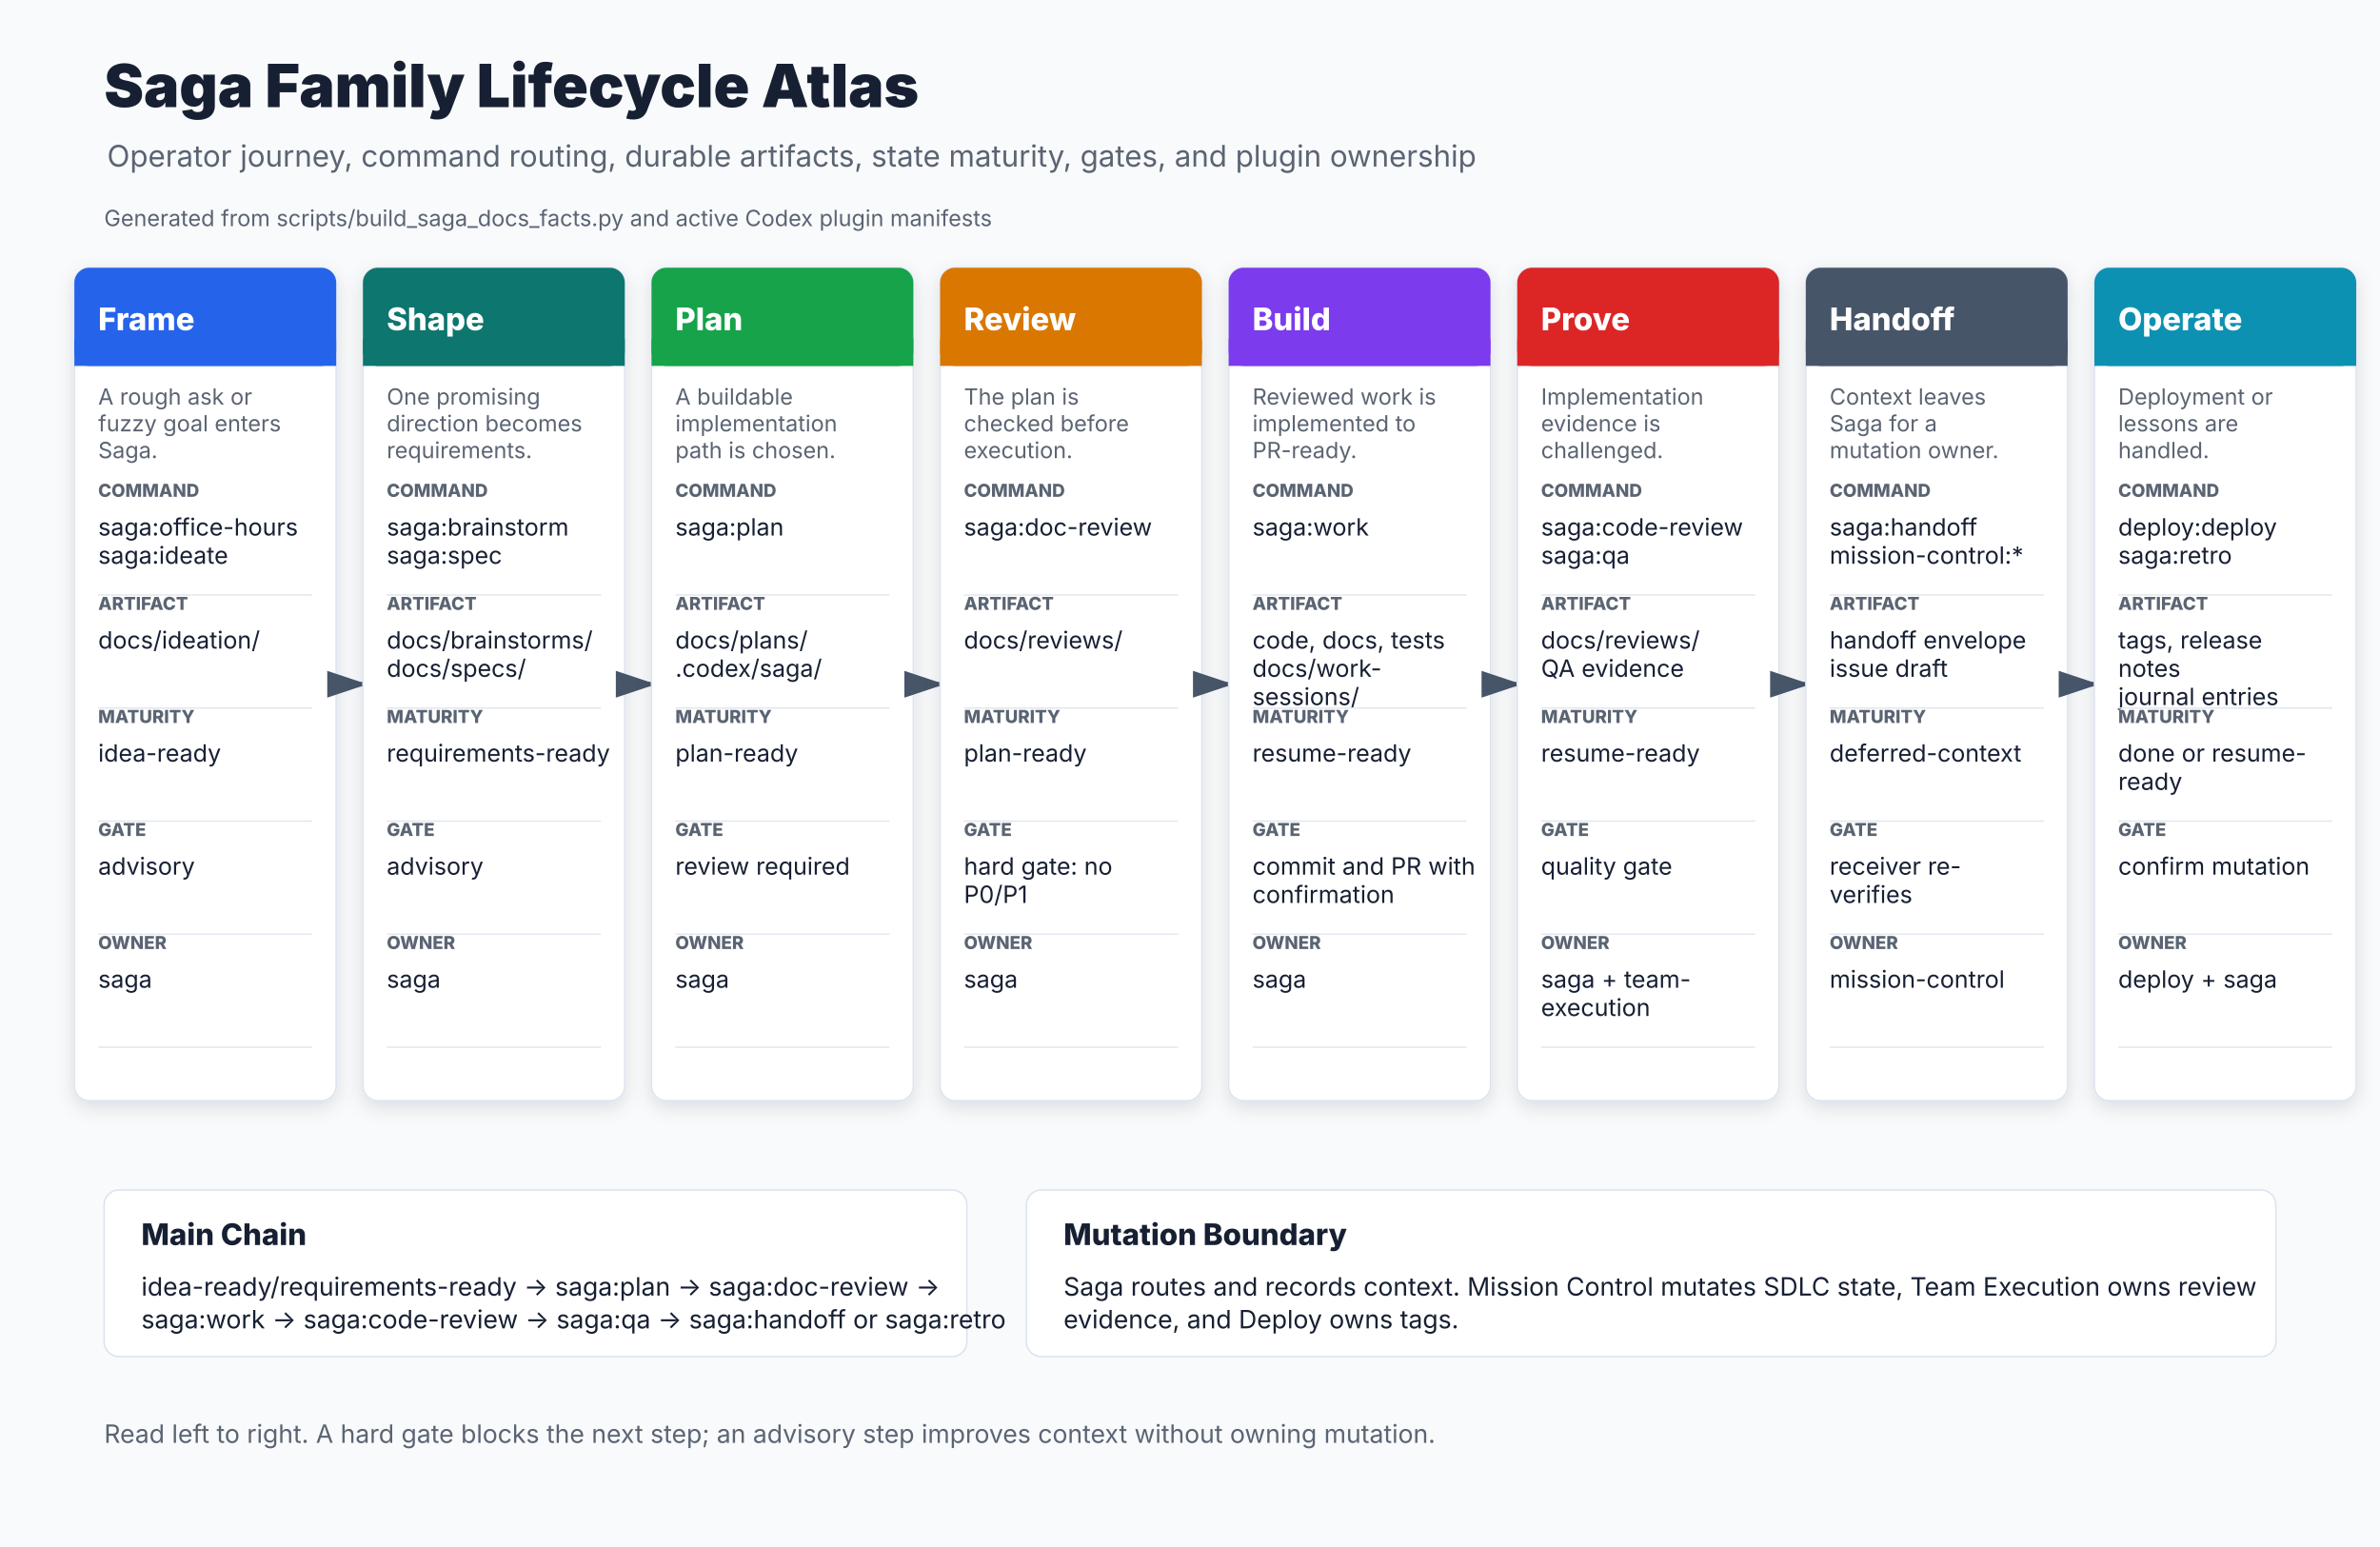
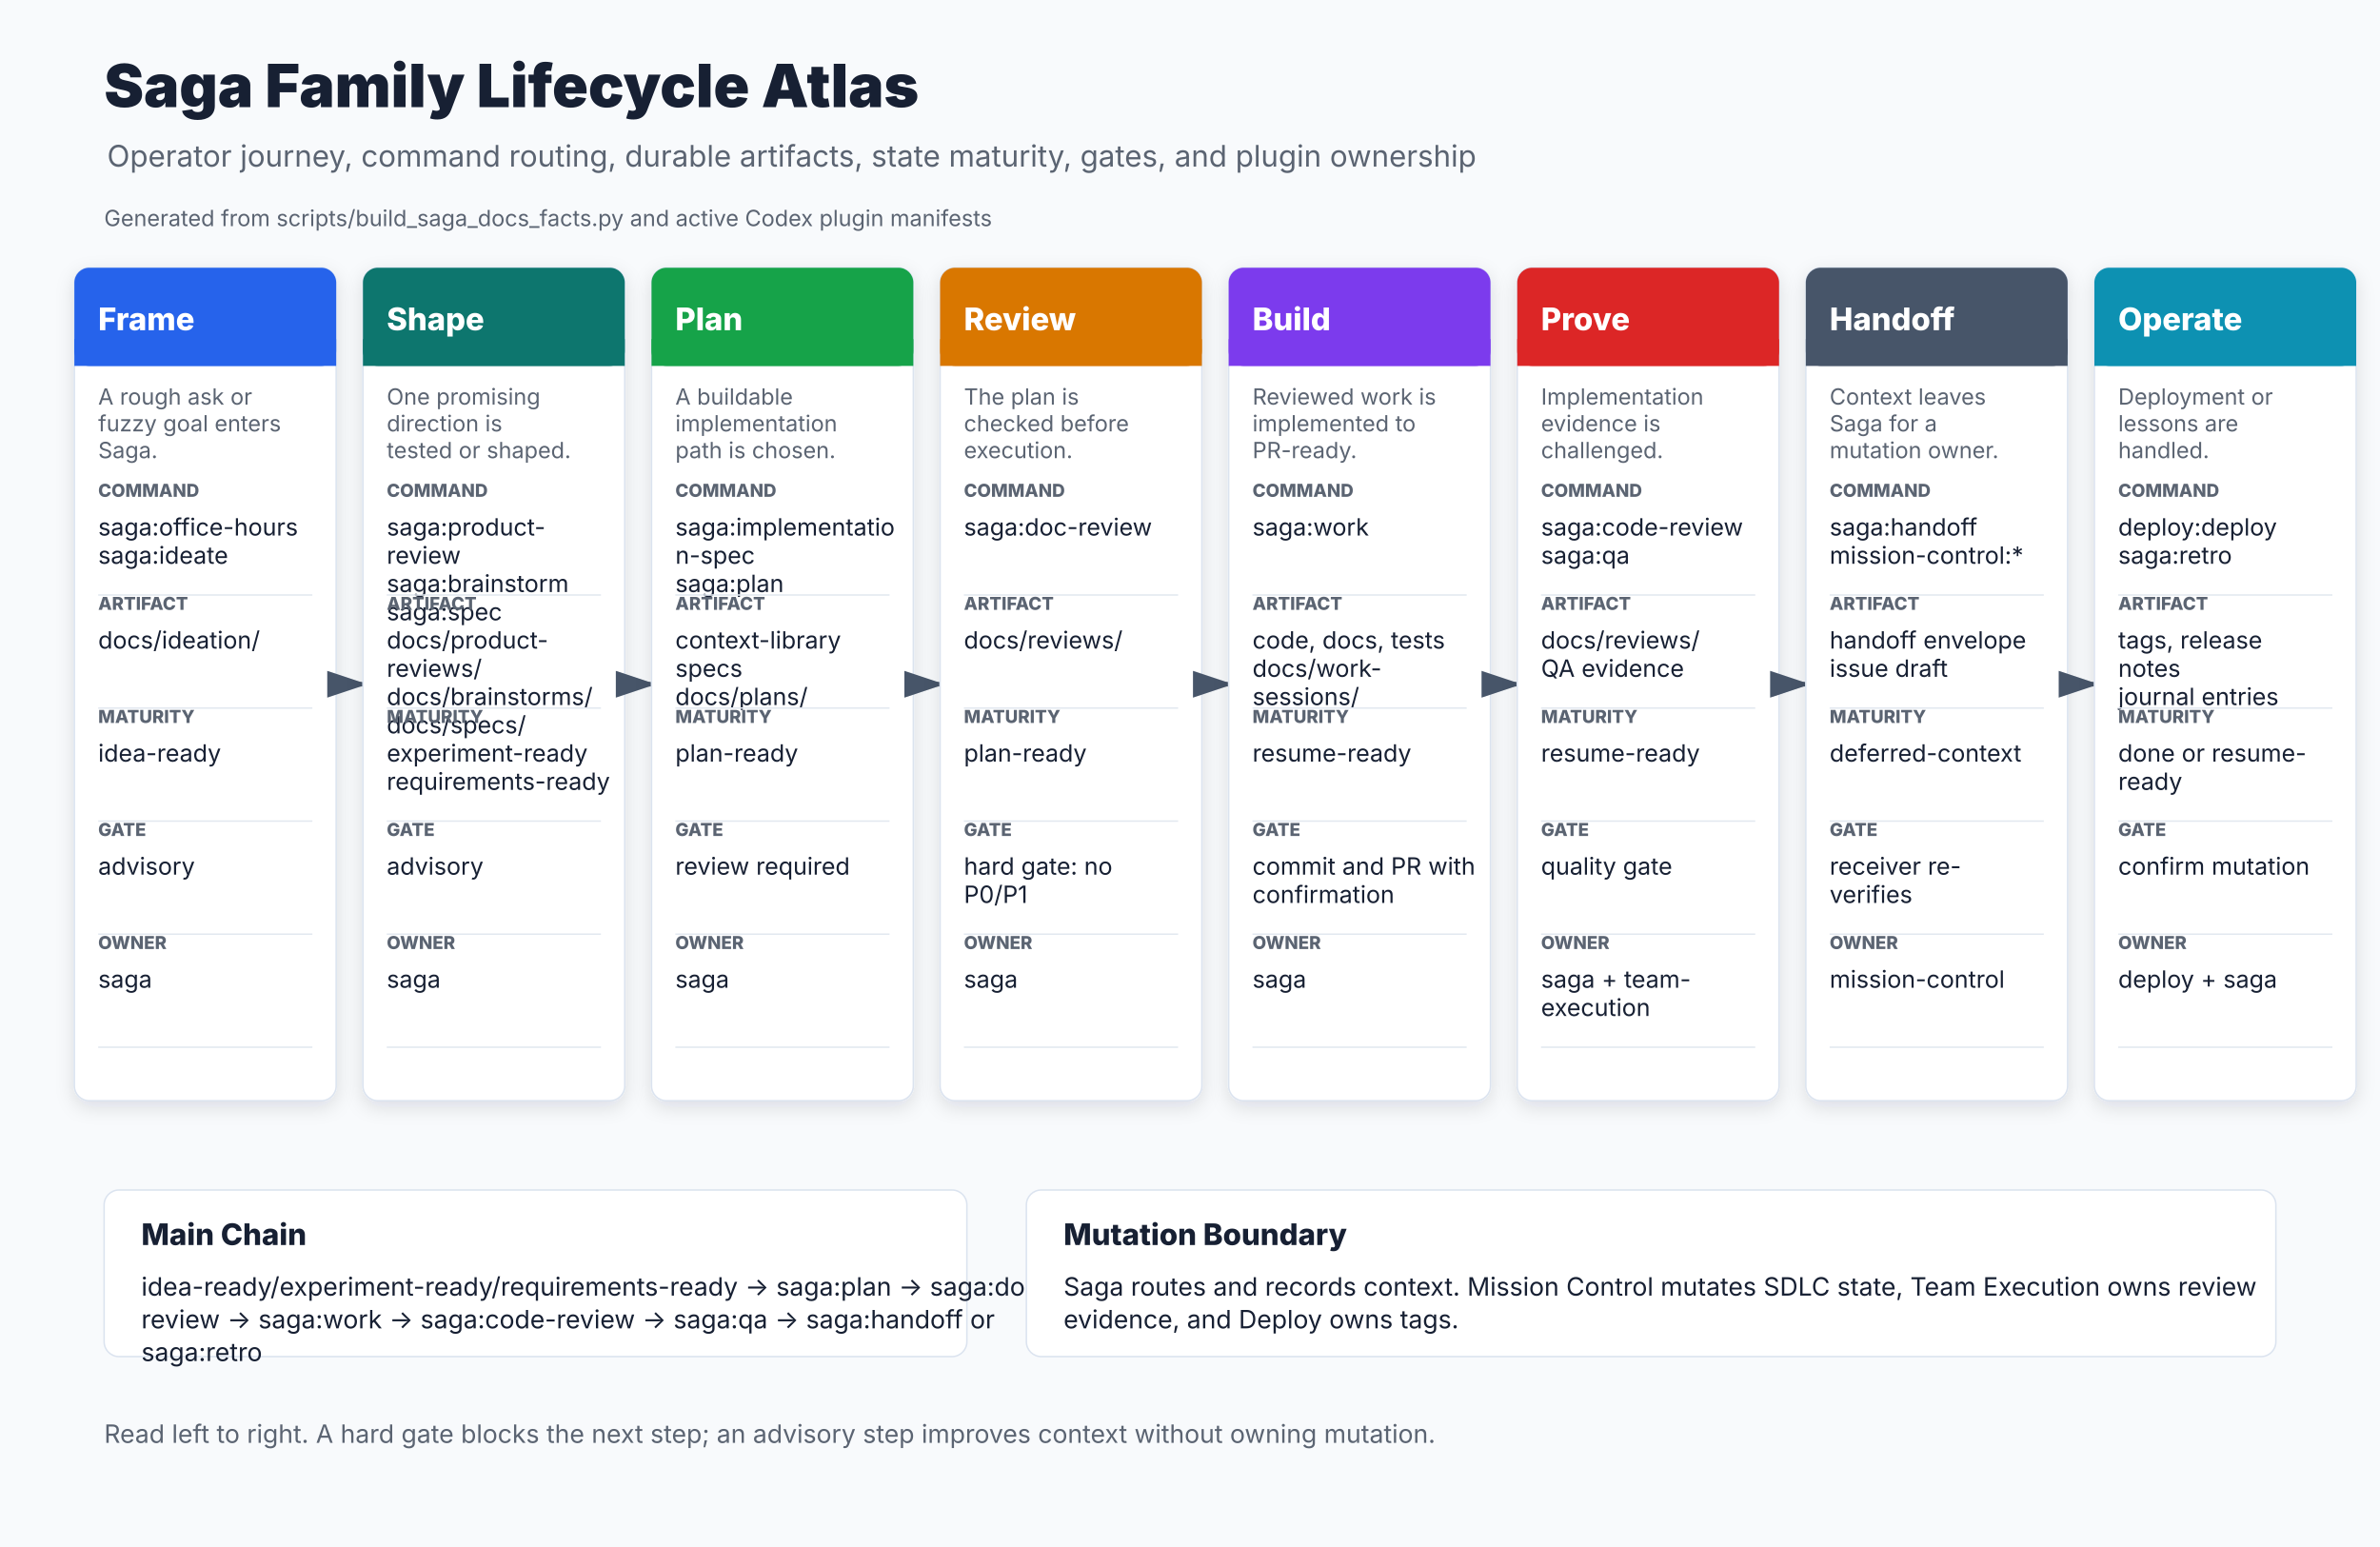
<svg xmlns="http://www.w3.org/2000/svg" width="1600" height="1040" viewBox="0 0 1600 1040" role="img">
  <defs>
    <marker id="arrowhead" markerWidth="10" markerHeight="10" refX="8" refY="3" orient="auto" markerUnits="strokeWidth">
      <path d="M0,0 L0,6 L9,3 z" fill="#475569" />
    </marker>
    <filter id="softShadow" x="-20%" y="-20%" width="140%" height="140%">
      <feDropShadow dx="0" dy="4" stdDeviation="6" flood-color="#0f172a" flood-opacity="0.12" />
    </filter>
  </defs>
  <rect width="1600" height="1040" fill="#f8fafc" />
  <text x="70" y="72" font-family="Inter, Arial, sans-serif" font-size="40" font-weight="850" fill="#172033">Saga Family Lifecycle Atlas</text>
  <text x="72" y="112" font-family="Inter, Arial, sans-serif" font-size="20" font-weight="400" fill="#5b6472">Operator journey, command routing, durable artifacts, state maturity, gates, and plugin ownership</text>
  <text x="70" y="152" font-family="Inter, Arial, sans-serif" font-size="15" font-weight="400" fill="#5b6472">Generated from scripts/build_saga_docs_facts.py and active Codex plugin manifests</text>
  <g filter="url(#softShadow)">
    <rect x="50" y="180" width="176" height="560" rx="10" fill="#ffffff" stroke="#dbe3ef" stroke-width="1" />
    <rect x="50" y="180" width="176" height="66" rx="10" fill="#2563eb" />
    <rect x="50" y="228" width="176" height="18" fill="#2563eb" />
    <text x="66" y="222" font-family="Inter, Arial, sans-serif" font-size="21" font-weight="800" fill="#ffffff">Frame</text>
  </g>
  <text x="66" y="272" font-family="Inter, Arial, sans-serif" font-size="15" font-weight="400" fill="#5b6472">
    <tspan x="66" dy="0">A rough ask or</tspan>
    <tspan x="66" dy="18">fuzzy goal enters</tspan>
    <tspan x="66" dy="18">Saga.</tspan>
  </text>
  <text x="66" y="334" font-family="Inter, Arial, sans-serif" font-size="12" font-weight="800" fill="#5b6472">COMMAND</text>
  <text x="66" y="360" font-family="Inter, Arial, sans-serif" font-size="16" font-weight="400" fill="#172033">
    <tspan x="66" dy="0">saga:office-hours</tspan>
    <tspan x="66" dy="19">saga:ideate</tspan>
  </text>
  <line x1="66" y1="400" x2="210" y2="400" stroke="#e2e8f0" />
  <text x="66" y="410" font-family="Inter, Arial, sans-serif" font-size="12" font-weight="800" fill="#5b6472">ARTIFACT</text>
  <text x="66" y="436" font-family="Inter, Arial, sans-serif" font-size="16" font-weight="400" fill="#172033">
    <tspan x="66" dy="0">docs/ideation/</tspan>
  </text>
  <line x1="66" y1="476" x2="210" y2="476" stroke="#e2e8f0" />
  <text x="66" y="486" font-family="Inter, Arial, sans-serif" font-size="12" font-weight="800" fill="#5b6472">MATURITY</text>
  <text x="66" y="512" font-family="Inter, Arial, sans-serif" font-size="16" font-weight="400" fill="#172033">
    <tspan x="66" dy="0">idea-ready</tspan>
  </text>
  <line x1="66" y1="552" x2="210" y2="552" stroke="#e2e8f0" />
  <text x="66" y="562" font-family="Inter, Arial, sans-serif" font-size="12" font-weight="800" fill="#5b6472">GATE</text>
  <text x="66" y="588" font-family="Inter, Arial, sans-serif" font-size="16" font-weight="400" fill="#172033">
    <tspan x="66" dy="0">advisory</tspan>
  </text>
  <line x1="66" y1="628" x2="210" y2="628" stroke="#e2e8f0" />
  <text x="66" y="638" font-family="Inter, Arial, sans-serif" font-size="12" font-weight="800" fill="#5b6472">OWNER</text>
  <text x="66" y="664" font-family="Inter, Arial, sans-serif" font-size="16" font-weight="400" fill="#172033">
    <tspan x="66" dy="0">saga</tspan>
  </text>
  <line x1="66" y1="704" x2="210" y2="704" stroke="#e2e8f0" />
  <line x1="230" y1="460" x2="244" y2="460" stroke="#475569" stroke-width="3" marker-end="url(#arrowhead)" />
  <g filter="url(#softShadow)">
    <rect x="244" y="180" width="176" height="560" rx="10" fill="#ffffff" stroke="#dbe3ef" stroke-width="1" />
    <rect x="244" y="180" width="176" height="66" rx="10" fill="#0f766e" />
    <rect x="244" y="228" width="176" height="18" fill="#0f766e" />
    <text x="260" y="222" font-family="Inter, Arial, sans-serif" font-size="21" font-weight="800" fill="#ffffff">Shape</text>
  </g>
  <text x="260" y="272" font-family="Inter, Arial, sans-serif" font-size="15" font-weight="400" fill="#5b6472">
    <tspan x="260" dy="0">One promising</tspan>
-     <tspan x="260" dy="18">direction becomes</tspan>
-     <tspan x="260" dy="18">requirements.</tspan>
+     <tspan x="260" dy="18">direction is</tspan>
+     <tspan x="260" dy="18">tested or shaped.</tspan>
  </text>
  <text x="260" y="334" font-family="Inter, Arial, sans-serif" font-size="12" font-weight="800" fill="#5b6472">COMMAND</text>
  <text x="260" y="360" font-family="Inter, Arial, sans-serif" font-size="16" font-weight="400" fill="#172033">
-     <tspan x="260" dy="0">saga:brainstorm</tspan>
+     <tspan x="260" dy="0">saga:product-</tspan>
+     <tspan x="260" dy="19">review</tspan>
+     <tspan x="260" dy="19">saga:brainstorm</tspan>
    <tspan x="260" dy="19">saga:spec</tspan>
  </text>
  <line x1="260" y1="400" x2="404" y2="400" stroke="#e2e8f0" />
  <text x="260" y="410" font-family="Inter, Arial, sans-serif" font-size="12" font-weight="800" fill="#5b6472">ARTIFACT</text>
  <text x="260" y="436" font-family="Inter, Arial, sans-serif" font-size="16" font-weight="400" fill="#172033">
-     <tspan x="260" dy="0">docs/brainstorms/</tspan>
+     <tspan x="260" dy="0">docs/product-</tspan>
+     <tspan x="260" dy="19">reviews/</tspan>
+     <tspan x="260" dy="19">docs/brainstorms/</tspan>
    <tspan x="260" dy="19">docs/specs/</tspan>
  </text>
  <line x1="260" y1="476" x2="404" y2="476" stroke="#e2e8f0" />
  <text x="260" y="486" font-family="Inter, Arial, sans-serif" font-size="12" font-weight="800" fill="#5b6472">MATURITY</text>
  <text x="260" y="512" font-family="Inter, Arial, sans-serif" font-size="16" font-weight="400" fill="#172033">
-     <tspan x="260" dy="0">requirements-ready</tspan>
+     <tspan x="260" dy="0">experiment-ready</tspan>
+     <tspan x="260" dy="19">requirements-ready</tspan>
  </text>
  <line x1="260" y1="552" x2="404" y2="552" stroke="#e2e8f0" />
  <text x="260" y="562" font-family="Inter, Arial, sans-serif" font-size="12" font-weight="800" fill="#5b6472">GATE</text>
  <text x="260" y="588" font-family="Inter, Arial, sans-serif" font-size="16" font-weight="400" fill="#172033">
    <tspan x="260" dy="0">advisory</tspan>
  </text>
  <line x1="260" y1="628" x2="404" y2="628" stroke="#e2e8f0" />
  <text x="260" y="638" font-family="Inter, Arial, sans-serif" font-size="12" font-weight="800" fill="#5b6472">OWNER</text>
  <text x="260" y="664" font-family="Inter, Arial, sans-serif" font-size="16" font-weight="400" fill="#172033">
    <tspan x="260" dy="0">saga</tspan>
  </text>
  <line x1="260" y1="704" x2="404" y2="704" stroke="#e2e8f0" />
  <line x1="424" y1="460" x2="438" y2="460" stroke="#475569" stroke-width="3" marker-end="url(#arrowhead)" />
  <g filter="url(#softShadow)">
    <rect x="438" y="180" width="176" height="560" rx="10" fill="#ffffff" stroke="#dbe3ef" stroke-width="1" />
    <rect x="438" y="180" width="176" height="66" rx="10" fill="#16a34a" />
    <rect x="438" y="228" width="176" height="18" fill="#16a34a" />
    <text x="454" y="222" font-family="Inter, Arial, sans-serif" font-size="21" font-weight="800" fill="#ffffff">Plan</text>
  </g>
  <text x="454" y="272" font-family="Inter, Arial, sans-serif" font-size="15" font-weight="400" fill="#5b6472">
    <tspan x="454" dy="0">A buildable</tspan>
    <tspan x="454" dy="18">implementation</tspan>
    <tspan x="454" dy="18">path is chosen.</tspan>
  </text>
  <text x="454" y="334" font-family="Inter, Arial, sans-serif" font-size="12" font-weight="800" fill="#5b6472">COMMAND</text>
  <text x="454" y="360" font-family="Inter, Arial, sans-serif" font-size="16" font-weight="400" fill="#172033">
-     <tspan x="454" dy="0">saga:plan</tspan>
+     <tspan x="454" dy="0">saga:implementatio</tspan>
+     <tspan x="454" dy="19">n-spec</tspan>
+     <tspan x="454" dy="19">saga:plan</tspan>
  </text>
  <line x1="454" y1="400" x2="598" y2="400" stroke="#e2e8f0" />
  <text x="454" y="410" font-family="Inter, Arial, sans-serif" font-size="12" font-weight="800" fill="#5b6472">ARTIFACT</text>
  <text x="454" y="436" font-family="Inter, Arial, sans-serif" font-size="16" font-weight="400" fill="#172033">
-     <tspan x="454" dy="0">docs/plans/</tspan>
-     <tspan x="454" dy="19">.codex/saga/</tspan>
+     <tspan x="454" dy="0">context-library</tspan>
+     <tspan x="454" dy="19">specs</tspan>
+     <tspan x="454" dy="19">docs/plans/</tspan>
  </text>
  <line x1="454" y1="476" x2="598" y2="476" stroke="#e2e8f0" />
  <text x="454" y="486" font-family="Inter, Arial, sans-serif" font-size="12" font-weight="800" fill="#5b6472">MATURITY</text>
  <text x="454" y="512" font-family="Inter, Arial, sans-serif" font-size="16" font-weight="400" fill="#172033">
    <tspan x="454" dy="0">plan-ready</tspan>
  </text>
  <line x1="454" y1="552" x2="598" y2="552" stroke="#e2e8f0" />
  <text x="454" y="562" font-family="Inter, Arial, sans-serif" font-size="12" font-weight="800" fill="#5b6472">GATE</text>
  <text x="454" y="588" font-family="Inter, Arial, sans-serif" font-size="16" font-weight="400" fill="#172033">
    <tspan x="454" dy="0">review required</tspan>
  </text>
  <line x1="454" y1="628" x2="598" y2="628" stroke="#e2e8f0" />
  <text x="454" y="638" font-family="Inter, Arial, sans-serif" font-size="12" font-weight="800" fill="#5b6472">OWNER</text>
  <text x="454" y="664" font-family="Inter, Arial, sans-serif" font-size="16" font-weight="400" fill="#172033">
    <tspan x="454" dy="0">saga</tspan>
  </text>
  <line x1="454" y1="704" x2="598" y2="704" stroke="#e2e8f0" />
  <line x1="618" y1="460" x2="632" y2="460" stroke="#475569" stroke-width="3" marker-end="url(#arrowhead)" />
  <g filter="url(#softShadow)">
    <rect x="632" y="180" width="176" height="560" rx="10" fill="#ffffff" stroke="#dbe3ef" stroke-width="1" />
    <rect x="632" y="180" width="176" height="66" rx="10" fill="#d97706" />
    <rect x="632" y="228" width="176" height="18" fill="#d97706" />
    <text x="648" y="222" font-family="Inter, Arial, sans-serif" font-size="21" font-weight="800" fill="#ffffff">Review</text>
  </g>
  <text x="648" y="272" font-family="Inter, Arial, sans-serif" font-size="15" font-weight="400" fill="#5b6472">
    <tspan x="648" dy="0">The plan is</tspan>
    <tspan x="648" dy="18">checked before</tspan>
    <tspan x="648" dy="18">execution.</tspan>
  </text>
  <text x="648" y="334" font-family="Inter, Arial, sans-serif" font-size="12" font-weight="800" fill="#5b6472">COMMAND</text>
  <text x="648" y="360" font-family="Inter, Arial, sans-serif" font-size="16" font-weight="400" fill="#172033">
    <tspan x="648" dy="0">saga:doc-review</tspan>
  </text>
  <line x1="648" y1="400" x2="792" y2="400" stroke="#e2e8f0" />
  <text x="648" y="410" font-family="Inter, Arial, sans-serif" font-size="12" font-weight="800" fill="#5b6472">ARTIFACT</text>
  <text x="648" y="436" font-family="Inter, Arial, sans-serif" font-size="16" font-weight="400" fill="#172033">
    <tspan x="648" dy="0">docs/reviews/</tspan>
  </text>
  <line x1="648" y1="476" x2="792" y2="476" stroke="#e2e8f0" />
  <text x="648" y="486" font-family="Inter, Arial, sans-serif" font-size="12" font-weight="800" fill="#5b6472">MATURITY</text>
  <text x="648" y="512" font-family="Inter, Arial, sans-serif" font-size="16" font-weight="400" fill="#172033">
    <tspan x="648" dy="0">plan-ready</tspan>
  </text>
  <line x1="648" y1="552" x2="792" y2="552" stroke="#e2e8f0" />
  <text x="648" y="562" font-family="Inter, Arial, sans-serif" font-size="12" font-weight="800" fill="#5b6472">GATE</text>
  <text x="648" y="588" font-family="Inter, Arial, sans-serif" font-size="16" font-weight="400" fill="#172033">
    <tspan x="648" dy="0">hard gate: no</tspan>
    <tspan x="648" dy="19">P0/P1</tspan>
  </text>
  <line x1="648" y1="628" x2="792" y2="628" stroke="#e2e8f0" />
  <text x="648" y="638" font-family="Inter, Arial, sans-serif" font-size="12" font-weight="800" fill="#5b6472">OWNER</text>
  <text x="648" y="664" font-family="Inter, Arial, sans-serif" font-size="16" font-weight="400" fill="#172033">
    <tspan x="648" dy="0">saga</tspan>
  </text>
  <line x1="648" y1="704" x2="792" y2="704" stroke="#e2e8f0" />
  <line x1="812" y1="460" x2="826" y2="460" stroke="#475569" stroke-width="3" marker-end="url(#arrowhead)" />
  <g filter="url(#softShadow)">
    <rect x="826" y="180" width="176" height="560" rx="10" fill="#ffffff" stroke="#dbe3ef" stroke-width="1" />
    <rect x="826" y="180" width="176" height="66" rx="10" fill="#7c3aed" />
    <rect x="826" y="228" width="176" height="18" fill="#7c3aed" />
    <text x="842" y="222" font-family="Inter, Arial, sans-serif" font-size="21" font-weight="800" fill="#ffffff">Build</text>
  </g>
  <text x="842" y="272" font-family="Inter, Arial, sans-serif" font-size="15" font-weight="400" fill="#5b6472">
    <tspan x="842" dy="0">Reviewed work is</tspan>
    <tspan x="842" dy="18">implemented to</tspan>
    <tspan x="842" dy="18">PR-ready.</tspan>
  </text>
  <text x="842" y="334" font-family="Inter, Arial, sans-serif" font-size="12" font-weight="800" fill="#5b6472">COMMAND</text>
  <text x="842" y="360" font-family="Inter, Arial, sans-serif" font-size="16" font-weight="400" fill="#172033">
    <tspan x="842" dy="0">saga:work</tspan>
  </text>
  <line x1="842" y1="400" x2="986" y2="400" stroke="#e2e8f0" />
  <text x="842" y="410" font-family="Inter, Arial, sans-serif" font-size="12" font-weight="800" fill="#5b6472">ARTIFACT</text>
  <text x="842" y="436" font-family="Inter, Arial, sans-serif" font-size="16" font-weight="400" fill="#172033">
    <tspan x="842" dy="0">code, docs, tests</tspan>
    <tspan x="842" dy="19">docs/work-</tspan>
    <tspan x="842" dy="19">sessions/</tspan>
  </text>
  <line x1="842" y1="476" x2="986" y2="476" stroke="#e2e8f0" />
  <text x="842" y="486" font-family="Inter, Arial, sans-serif" font-size="12" font-weight="800" fill="#5b6472">MATURITY</text>
  <text x="842" y="512" font-family="Inter, Arial, sans-serif" font-size="16" font-weight="400" fill="#172033">
    <tspan x="842" dy="0">resume-ready</tspan>
  </text>
  <line x1="842" y1="552" x2="986" y2="552" stroke="#e2e8f0" />
  <text x="842" y="562" font-family="Inter, Arial, sans-serif" font-size="12" font-weight="800" fill="#5b6472">GATE</text>
  <text x="842" y="588" font-family="Inter, Arial, sans-serif" font-size="16" font-weight="400" fill="#172033">
    <tspan x="842" dy="0">commit and PR with</tspan>
    <tspan x="842" dy="19">confirmation</tspan>
  </text>
  <line x1="842" y1="628" x2="986" y2="628" stroke="#e2e8f0" />
  <text x="842" y="638" font-family="Inter, Arial, sans-serif" font-size="12" font-weight="800" fill="#5b6472">OWNER</text>
  <text x="842" y="664" font-family="Inter, Arial, sans-serif" font-size="16" font-weight="400" fill="#172033">
    <tspan x="842" dy="0">saga</tspan>
  </text>
  <line x1="842" y1="704" x2="986" y2="704" stroke="#e2e8f0" />
  <line x1="1006" y1="460" x2="1020" y2="460" stroke="#475569" stroke-width="3" marker-end="url(#arrowhead)" />
  <g filter="url(#softShadow)">
    <rect x="1020" y="180" width="176" height="560" rx="10" fill="#ffffff" stroke="#dbe3ef" stroke-width="1" />
    <rect x="1020" y="180" width="176" height="66" rx="10" fill="#dc2626" />
    <rect x="1020" y="228" width="176" height="18" fill="#dc2626" />
    <text x="1036" y="222" font-family="Inter, Arial, sans-serif" font-size="21" font-weight="800" fill="#ffffff">Prove</text>
  </g>
  <text x="1036" y="272" font-family="Inter, Arial, sans-serif" font-size="15" font-weight="400" fill="#5b6472">
    <tspan x="1036" dy="0">Implementation</tspan>
    <tspan x="1036" dy="18">evidence is</tspan>
    <tspan x="1036" dy="18">challenged.</tspan>
  </text>
  <text x="1036" y="334" font-family="Inter, Arial, sans-serif" font-size="12" font-weight="800" fill="#5b6472">COMMAND</text>
  <text x="1036" y="360" font-family="Inter, Arial, sans-serif" font-size="16" font-weight="400" fill="#172033">
    <tspan x="1036" dy="0">saga:code-review</tspan>
    <tspan x="1036" dy="19">saga:qa</tspan>
  </text>
  <line x1="1036" y1="400" x2="1180" y2="400" stroke="#e2e8f0" />
  <text x="1036" y="410" font-family="Inter, Arial, sans-serif" font-size="12" font-weight="800" fill="#5b6472">ARTIFACT</text>
  <text x="1036" y="436" font-family="Inter, Arial, sans-serif" font-size="16" font-weight="400" fill="#172033">
    <tspan x="1036" dy="0">docs/reviews/</tspan>
    <tspan x="1036" dy="19">QA evidence</tspan>
  </text>
  <line x1="1036" y1="476" x2="1180" y2="476" stroke="#e2e8f0" />
  <text x="1036" y="486" font-family="Inter, Arial, sans-serif" font-size="12" font-weight="800" fill="#5b6472">MATURITY</text>
  <text x="1036" y="512" font-family="Inter, Arial, sans-serif" font-size="16" font-weight="400" fill="#172033">
    <tspan x="1036" dy="0">resume-ready</tspan>
  </text>
  <line x1="1036" y1="552" x2="1180" y2="552" stroke="#e2e8f0" />
  <text x="1036" y="562" font-family="Inter, Arial, sans-serif" font-size="12" font-weight="800" fill="#5b6472">GATE</text>
  <text x="1036" y="588" font-family="Inter, Arial, sans-serif" font-size="16" font-weight="400" fill="#172033">
    <tspan x="1036" dy="0">quality gate</tspan>
  </text>
  <line x1="1036" y1="628" x2="1180" y2="628" stroke="#e2e8f0" />
  <text x="1036" y="638" font-family="Inter, Arial, sans-serif" font-size="12" font-weight="800" fill="#5b6472">OWNER</text>
  <text x="1036" y="664" font-family="Inter, Arial, sans-serif" font-size="16" font-weight="400" fill="#172033">
    <tspan x="1036" dy="0">saga + team-</tspan>
    <tspan x="1036" dy="19">execution</tspan>
  </text>
  <line x1="1036" y1="704" x2="1180" y2="704" stroke="#e2e8f0" />
  <line x1="1200" y1="460" x2="1214" y2="460" stroke="#475569" stroke-width="3" marker-end="url(#arrowhead)" />
  <g filter="url(#softShadow)">
    <rect x="1214" y="180" width="176" height="560" rx="10" fill="#ffffff" stroke="#dbe3ef" stroke-width="1" />
    <rect x="1214" y="180" width="176" height="66" rx="10" fill="#475569" />
    <rect x="1214" y="228" width="176" height="18" fill="#475569" />
    <text x="1230" y="222" font-family="Inter, Arial, sans-serif" font-size="21" font-weight="800" fill="#ffffff">Handoff</text>
  </g>
  <text x="1230" y="272" font-family="Inter, Arial, sans-serif" font-size="15" font-weight="400" fill="#5b6472">
    <tspan x="1230" dy="0">Context leaves</tspan>
    <tspan x="1230" dy="18">Saga for a</tspan>
    <tspan x="1230" dy="18">mutation owner.</tspan>
  </text>
  <text x="1230" y="334" font-family="Inter, Arial, sans-serif" font-size="12" font-weight="800" fill="#5b6472">COMMAND</text>
  <text x="1230" y="360" font-family="Inter, Arial, sans-serif" font-size="16" font-weight="400" fill="#172033">
    <tspan x="1230" dy="0">saga:handoff</tspan>
    <tspan x="1230" dy="19">mission-control:*</tspan>
  </text>
  <line x1="1230" y1="400" x2="1374" y2="400" stroke="#e2e8f0" />
  <text x="1230" y="410" font-family="Inter, Arial, sans-serif" font-size="12" font-weight="800" fill="#5b6472">ARTIFACT</text>
  <text x="1230" y="436" font-family="Inter, Arial, sans-serif" font-size="16" font-weight="400" fill="#172033">
    <tspan x="1230" dy="0">handoff envelope</tspan>
    <tspan x="1230" dy="19">issue draft</tspan>
  </text>
  <line x1="1230" y1="476" x2="1374" y2="476" stroke="#e2e8f0" />
  <text x="1230" y="486" font-family="Inter, Arial, sans-serif" font-size="12" font-weight="800" fill="#5b6472">MATURITY</text>
  <text x="1230" y="512" font-family="Inter, Arial, sans-serif" font-size="16" font-weight="400" fill="#172033">
    <tspan x="1230" dy="0">deferred-context</tspan>
  </text>
  <line x1="1230" y1="552" x2="1374" y2="552" stroke="#e2e8f0" />
  <text x="1230" y="562" font-family="Inter, Arial, sans-serif" font-size="12" font-weight="800" fill="#5b6472">GATE</text>
  <text x="1230" y="588" font-family="Inter, Arial, sans-serif" font-size="16" font-weight="400" fill="#172033">
    <tspan x="1230" dy="0">receiver re-</tspan>
    <tspan x="1230" dy="19">verifies</tspan>
  </text>
  <line x1="1230" y1="628" x2="1374" y2="628" stroke="#e2e8f0" />
  <text x="1230" y="638" font-family="Inter, Arial, sans-serif" font-size="12" font-weight="800" fill="#5b6472">OWNER</text>
  <text x="1230" y="664" font-family="Inter, Arial, sans-serif" font-size="16" font-weight="400" fill="#172033">
    <tspan x="1230" dy="0">mission-control</tspan>
  </text>
  <line x1="1230" y1="704" x2="1374" y2="704" stroke="#e2e8f0" />
  <line x1="1394" y1="460" x2="1408" y2="460" stroke="#475569" stroke-width="3" marker-end="url(#arrowhead)" />
  <g filter="url(#softShadow)">
    <rect x="1408" y="180" width="176" height="560" rx="10" fill="#ffffff" stroke="#dbe3ef" stroke-width="1" />
    <rect x="1408" y="180" width="176" height="66" rx="10" fill="#0891b2" />
    <rect x="1408" y="228" width="176" height="18" fill="#0891b2" />
    <text x="1424" y="222" font-family="Inter, Arial, sans-serif" font-size="21" font-weight="800" fill="#ffffff">Operate</text>
  </g>
  <text x="1424" y="272" font-family="Inter, Arial, sans-serif" font-size="15" font-weight="400" fill="#5b6472">
    <tspan x="1424" dy="0">Deployment or</tspan>
    <tspan x="1424" dy="18">lessons are</tspan>
    <tspan x="1424" dy="18">handled.</tspan>
  </text>
  <text x="1424" y="334" font-family="Inter, Arial, sans-serif" font-size="12" font-weight="800" fill="#5b6472">COMMAND</text>
  <text x="1424" y="360" font-family="Inter, Arial, sans-serif" font-size="16" font-weight="400" fill="#172033">
    <tspan x="1424" dy="0">deploy:deploy</tspan>
    <tspan x="1424" dy="19">saga:retro</tspan>
  </text>
  <line x1="1424" y1="400" x2="1568" y2="400" stroke="#e2e8f0" />
  <text x="1424" y="410" font-family="Inter, Arial, sans-serif" font-size="12" font-weight="800" fill="#5b6472">ARTIFACT</text>
  <text x="1424" y="436" font-family="Inter, Arial, sans-serif" font-size="16" font-weight="400" fill="#172033">
    <tspan x="1424" dy="0">tags, release</tspan>
    <tspan x="1424" dy="19">notes</tspan>
    <tspan x="1424" dy="19">journal entries</tspan>
  </text>
  <line x1="1424" y1="476" x2="1568" y2="476" stroke="#e2e8f0" />
  <text x="1424" y="486" font-family="Inter, Arial, sans-serif" font-size="12" font-weight="800" fill="#5b6472">MATURITY</text>
  <text x="1424" y="512" font-family="Inter, Arial, sans-serif" font-size="16" font-weight="400" fill="#172033">
    <tspan x="1424" dy="0">done or resume-</tspan>
    <tspan x="1424" dy="19">ready</tspan>
  </text>
  <line x1="1424" y1="552" x2="1568" y2="552" stroke="#e2e8f0" />
  <text x="1424" y="562" font-family="Inter, Arial, sans-serif" font-size="12" font-weight="800" fill="#5b6472">GATE</text>
  <text x="1424" y="588" font-family="Inter, Arial, sans-serif" font-size="16" font-weight="400" fill="#172033">
    <tspan x="1424" dy="0">confirm mutation</tspan>
  </text>
  <line x1="1424" y1="628" x2="1568" y2="628" stroke="#e2e8f0" />
  <text x="1424" y="638" font-family="Inter, Arial, sans-serif" font-size="12" font-weight="800" fill="#5b6472">OWNER</text>
  <text x="1424" y="664" font-family="Inter, Arial, sans-serif" font-size="16" font-weight="400" fill="#172033">
    <tspan x="1424" dy="0">deploy + saga</tspan>
  </text>
  <line x1="1424" y1="704" x2="1568" y2="704" stroke="#e2e8f0" />
  <rect x="70" y="800" width="580" height="112" rx="10" fill="#ffffff" stroke="#dbe3ef" stroke-width="1" />
  <text x="95" y="837" font-family="Inter, Arial, sans-serif" font-size="20" font-weight="800" fill="#172033">Main Chain</text>
  <text x="95" y="871" font-family="Inter, Arial, sans-serif" font-size="17" font-weight="400" fill="#172033">
-     <tspan x="95" dy="0">idea-ready/requirements-ready -&gt; saga:plan -&gt; saga:doc-review -&gt;</tspan>
-     <tspan x="95" dy="22">saga:work -&gt; saga:code-review -&gt; saga:qa -&gt; saga:handoff or saga:retro</tspan>
+     <tspan x="95" dy="0">idea-ready/experiment-ready/requirements-ready -&gt; saga:plan -&gt; saga:doc-</tspan>
+     <tspan x="95" dy="22">review -&gt; saga:work -&gt; saga:code-review -&gt; saga:qa -&gt; saga:handoff or</tspan>
+     <tspan x="95" dy="22">saga:retro</tspan>
  </text>
  <rect x="690" y="800" width="840" height="112" rx="10" fill="#ffffff" stroke="#dbe3ef" stroke-width="1" />
  <text x="715" y="837" font-family="Inter, Arial, sans-serif" font-size="20" font-weight="800" fill="#172033">Mutation Boundary</text>
  <text x="715" y="871" font-family="Inter, Arial, sans-serif" font-size="17" font-weight="400" fill="#172033">
    <tspan x="715" dy="0">Saga routes and records context. Mission Control mutates SDLC state, Team Execution owns review</tspan>
    <tspan x="715" dy="22">evidence, and Deploy owns tags.</tspan>
  </text>
  <text x="70" y="970" font-family="Inter, Arial, sans-serif" font-size="17" font-weight="400" fill="#5b6472">Read left to right. A hard gate blocks the next step; an advisory step improves context without owning mutation.</text>
</svg>
